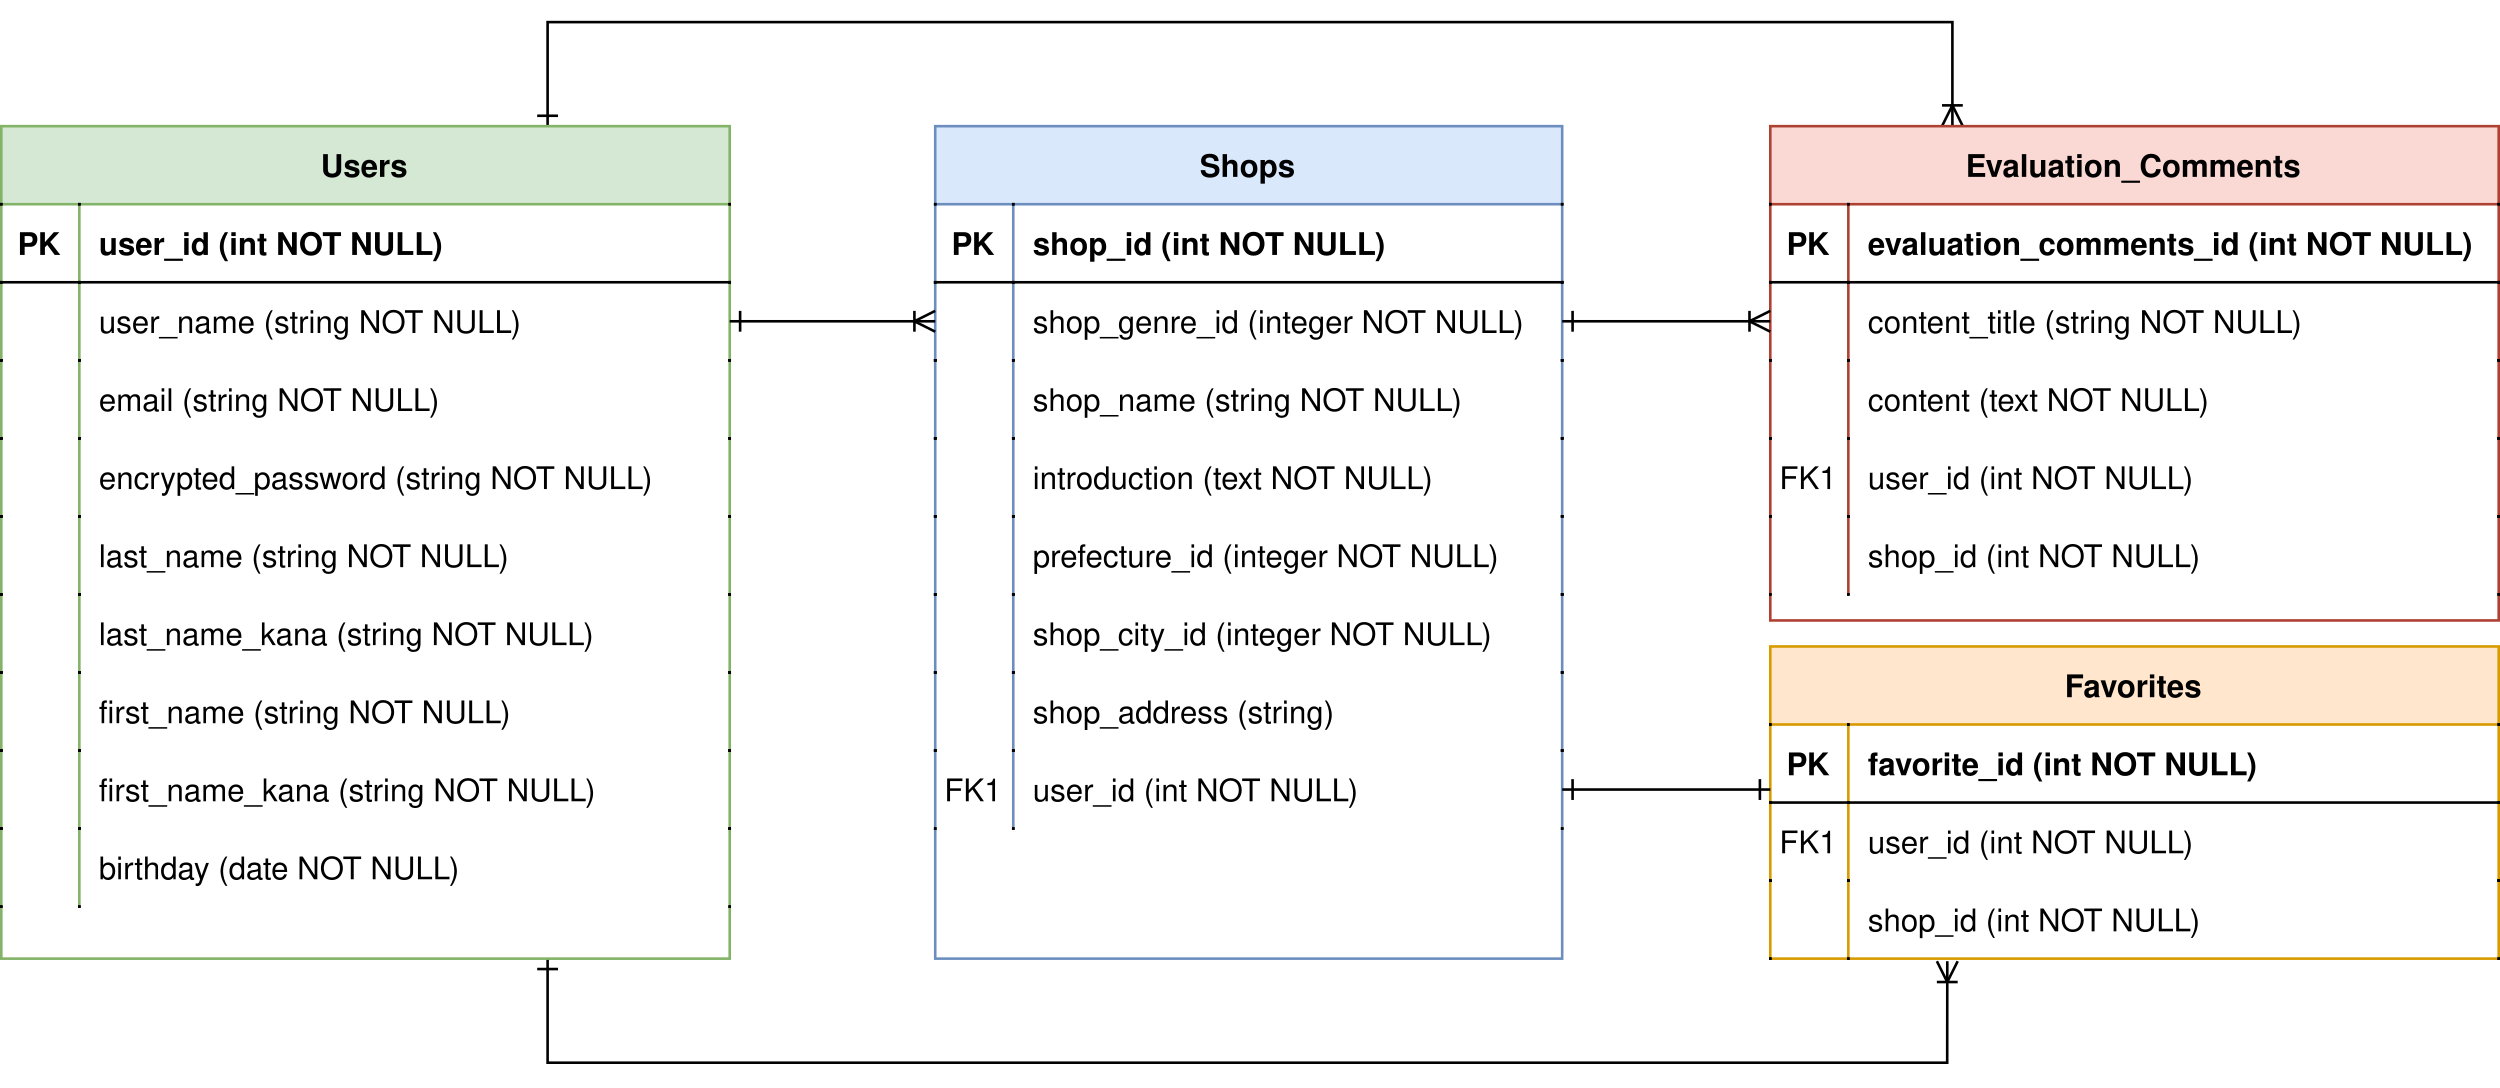
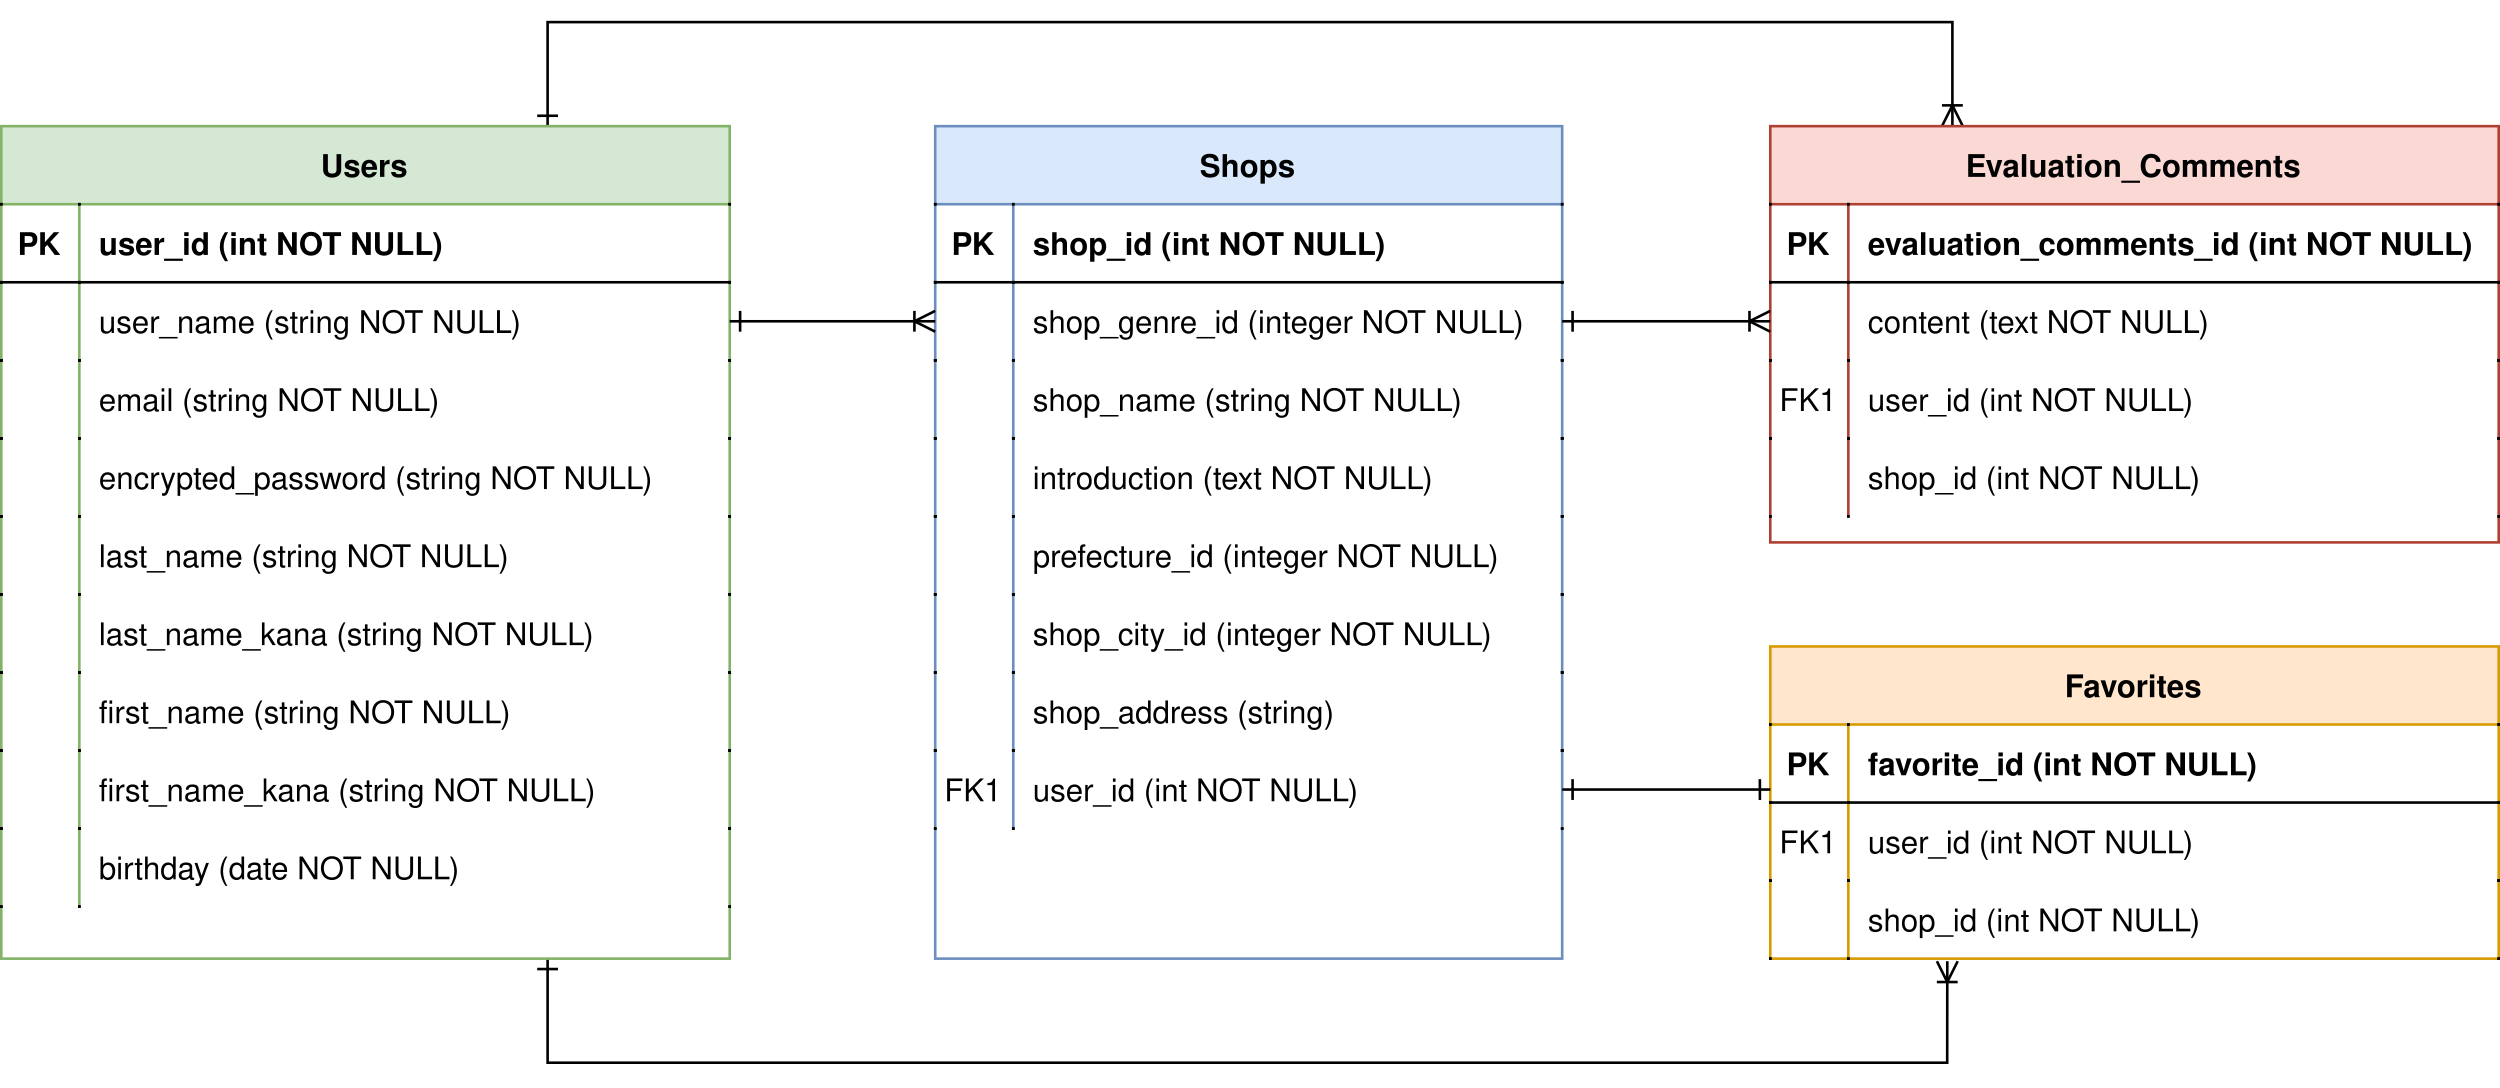
- <svg xmlns="http://www.w3.org/2000/svg" host="65bd71144e" version="1.1" width="961px" height="418px" viewBox="-0.5 -0.5 961 418" content="&lt;mxfile&gt;&lt;diagram id=&quot;bRpvGC1AFuZTaUJ9BBWk&quot; name=&quot;ページ1&quot;&gt;7Z1db6M4FIZ/TaTZmyoECORy22lnpe3sjuZDu3NVubGToCE4Mk6b7K9fG+yExCSYQkgxjKopOAabcw4P+K2PM7DvlptPBKwWnzFE4WA0hJuB/XEwGlmWM2G/eMk2LXFcPy2YkwCKSvuCb8F/SBQORek6gCg+qEgxDmmwOiyc4ihCU3pQBgjBr4fVZjg8bHUF5kgp+DYFoVr6TwDpIi31R96+/A8UzBeyZWssLngJZGVxJfECQPyaKbLvB/YdwZimW8vNHQq58aRd0uMeTny66xhBEdU5wEkPeAHhWlzbtwVmVkw7R7fyilk/V3yTgmdedBtTQKhwjD1kBczUFAQRIqzASvbDEKziIKmeliyCED6CLV5TeSK5dzsLNgh+Tf3C6zIXPbKT8V1+8hk7+TfRGf4xCIN5xLan7Cp5i7cExawvjyCmosYsCMM7HGKSdN+GAPmzadJvgn+hzCfjqY+eZ6KNTPkw+cfKVYsKI78gQtEmUyQs/AnhJaJky6qIT+2JcL8Id0t6/3UfPCNHnHaRCRxbVgQiYOe7c++a+8oCHERzZptde447LGzPH+Y0d9QaCJl1I0DRLV5HMM4GEtvIXOm+KAmv/FBzlVA7GWXM2jQA4f7SjuOJOwYSvPoOyBxRUbDCAQ+H+xfmqV3kZOIgwhGS1ZIrdG/ZD7vmu+GNO3BZB+7YvrXfZz+8OmFxEbHAYeHNm0Isyl4Rj7RbileinRDNZDeIMCjffsaU4qWISTWSHO1I2h56qDBwzsTNgQvP+Gus+OvLn2U8htllzcIEbosAQhSllOBABnsv5jgo16o7Sx6b+JgNqpVdbStnzGpr3B8Fd2PJs9V7t3mK92IG9if28Wj4gQfyaPjX39/5/z8eH397h36VjE/r3sYrMA2i+WN65PjI8W5Fx28GJ28vq+TtdT4QtE5XbyT4XeZu/hO8NHfHDXJ3UslfDd2dqk19bZsaRFk5IDnG7BxFBO1hi+bsLbX1wK3ic5MBK1vsCVuBsJMGCWuN2olYS3/kaRJj7XzGRmDJ+/aBxS/jlIl4LeFvo/mqilQ9X8vyVV9zqgOw1bSe6wFW36wmAVZVeli8EgzXUxrgiDOWWcMAxaCSw40mrKoW9YQtTVi3ScJWU3WuR1hP26wmEVbVdFYEzVj31l2QCUo43WTKyjewnrJVKOs3SNlRNWXnapTdRVqnKCudcywUTAO6NR+yJXxuNGRVtaiHbFnI7v6u0Qhkq8k714OsrW1WkyCrSjsJZAGEBMXxYCfImoJVfS8bjVVVI+qxWhqrTpNYVTWdhz+td3hT5txzY23LmkRWVdJZx4iYNGWrkquNxqsqED2AF0wCioybiz2bofE0dy429CbPQ9nGheZie3KcJGfU5v1dLG9ytHVuLrYulGUUdfMxmj89dxf7lWZB68xnf5PHVAmopdOgd7HXqaeqrYpCM0FWk56sxZOhS7j/zJPWrTUctE5Xczz0+lANBM6bD30xAqv6UFsGMnYnJSJblYjMH8iUcLXReO11ohrwmjcZ+mJ4rTb353ps7aRIZKsikWl5fZVcbTJbfU9xJ4JzJF/7hTcIbwpBYe0FXbLTJSNCtAnov7z4xnPF7k9Ri29/3GR3tnInYt1Ljxq5cv9n9sP9ccmePPCUhIMi+DtfgYEV339lPf6OP4Nom37wEPBrTw5PNK2DirIwUyk1B7dBJiZy9aEYr8lU1JIiPJVPFbbrDfPDiaAQ0ODl8Pwng4X1F2wzFcQzaH/mLzi9QzdHMSSwLxD/cKK6NzlXnW2k7b81vCYq92sIL0s7vBw7G1/WzdC2C2Is2fuCSMCuMhE7zwWeVkRpRmd9gZei7dqB5xRFnu+fq1859KRlMk+1H2zEYJz0DV3kQ2eQI337o2d7PD4TvicjTP+h6Bw6PTcjJPctsw7l21F11DIvJy0fGJxY/kNfkruC8u2oymlLlW9H/1YxaKjgqEqnaTJMsepdwvUmDx2cPoWyBvo2qXo7LU2hdDqZQumosmfCWvNz1Ev422jA9hmUNQC2Sd3baWkGpdPJDEq5YmzGW2gJgtBwuNaSONl6uMoWe7hWgau+3lMDXd2WZk66+mY1iK6uKvWgaEq2K4rg0wrE8Ssm0GzUlnC80ajtp8fVgdq8pUAuhtqW5k+6nZwc56q6TshCtQNKQQl/G03YfoZcHYTNWwbkYoRt6RQ5t5NT5FxV2NkR9ukXiIDhmO0nyyVmqLaMeo/Z1HF5C4FcCrPyz2utw6z+/G6DMDtWFZ5ZQLrxJqvvcJMRO1ZVox6x5RGbtyjIxRBbTd65GmJ3odYtxKrKzh6xHXiVLeF1oznb6W/Oq42zXpOcrSbyXI+znfyuvLGq7zwHhC5gklTxAbJ2jMRrLd+P13q8Si5kvH/PtwH/8oOnO7xcIpFMY1IqygzACXQHOakoADmWPRoUpaIoUZOTnXIykI5XYdKem2BNaqCz1+ei6LjwVFLkFXJRPHWo2aJclCI7m/+E9dRxJ9ozdioYa35qyhsjweTHr99pGGs/Twtg3GRqil9N92t0cFNgVd989PoqevmbKTPBEw1oaKBU/0afmwzZST+trwbINpmeMmnRrL4Cq6bBZzRkJ6pEKyA7MOzbE9/oa5Ph6vXJ1TXAtdH0FE+9X9/zmqJFlnWMB6x3IsHaIMWgkquN5mufW10HX5vMSfFalFxdZFbPfLiqc2XNXFT0ja42Ga5yZb+Kqz7K7WRp0Bu5AGTRoo+D7IKiN7v1RUsuKfoOVnYUI4Dsyo5+fixpL+yorcZOegdWdqCf478TMmHtDpyo445LO7BWR9TkglEtK6GqS5cef9+THPrJU6Q+F0eVQSnbJRjTbHUCVovPGCJe438=&lt;/diagram&gt;&lt;/mxfile&gt;">
+ <svg xmlns="http://www.w3.org/2000/svg" host="65bd71144e" version="1.1" width="961px" height="418px" viewBox="-0.5 -0.5 961 418" content="&lt;mxfile&gt;&lt;diagram id=&quot;bRpvGC1AFuZTaUJ9BBWk&quot; name=&quot;ページ1&quot;&gt;7Z1hc6I4GMc/jTN7bzoiIPjydNu9meve7Wx3525fdVITlVkkToyt3qe/BBJEgxoK4hLodDoQA4Hn+fMD/k1iz54st58IWC0+Y4jC3qAPtz37Y28wGPQ99pcX7JICe9RPCuYkgEmRtS94Cv5DolBW2wQQrQ8qUoxDGqwOC6c4itCUHpQBQvDbYbUZDg9bXYE5UgqepiBUS/8JIF0kpf7A25f/gYL5QrZsDUfJJ0sgK4szWS8AxG+ZIvu+Z08IxjRZWm4nKOSxk3FJtns48Wl6YARFVGcDJ9ngFYQbcW5PC8yimBwc3ckzZse54osUvPCi8ZoCQkVi7D4rYKGmIIgQYQVWvB6GYLUO4upJySII4SPY4Q2VO5Jr41mwRfBrkhdel6Xoke2Mr/Kdz9jOn8TB8I9BGMwjtjxlZ8lbHBO0ZsfyCNZU1JgFYTjBISbx4dsQIH82jY+b4J8o88lw6qOXmWgjU96Pf1i5GlER5FdEKNpmikSEPyG8RJTsWJWtlLdIv5C7JbP/thfPwBG7XWSEY8uKQAh2nu47be4rEziI5iw2aXuO27/Ynt/Pae6oNRCy6EaAojHeRHCdFRJbyJzpviiWV77UXEVqJ1XGok0DEO5P7VhPPDGQ4NU3QOaIioIVDrgc7l9ZplLlZHQQ4QjJavEZumP2y8550r9zey47gAlbt/br7JdXJ0wXERMOkzdvCjGVvSGutDHFK9FOiGbyMIgIKF9+wZTipdCkqiRHW0m7wwxdFM4Z3Ryk8Ey+hkq+vvxZJGOYndYsjOG2CCBEUUIJDmSwz2JOgnKjmkbyOMTHbFCj7GpHORNWW+P6uHA1FtxbtVebp2RvzcD+zD4e9D9wIQ/6f/39jf/9/vj42y+YV8n4pO54vQLTIJo/JlsOjxLvlkz8tnfy8rIKXl7nhaC1u2qV4LeZu/l38MLcHdbI3VGpfNV0daox9bVjahBl5QvJMWbnKCJoD1s0Z0+pjQdumZybDFjZYkfYEoQd1UhYa9BMxFr6b54mMdbOZ2wElvzYPjD9Mk6ZiNcC+Taar6pJ1fG1KF/1PacqAFvO67kdYPXDahJgVaeH6ZVguJnSAEecsSwaBjgGpRJuNGFVt6gjbGHCunUStpyrczvCetphNYmwqqezImjGDm/TBpugQNJNpqx8AusoW4ayfo2UHZRzdm5G2VRpraKsTM6xUTAN6M58yBbIudGQVd2iDrJFIZv+X6MWyJazd24HWVs7rCZBVrV2YsgCCAlar3upIWsKVvWzbDRWVY+ow2phrDp1YlX1dB7+tH7BizLnmhtqR9YksqqWzmaNiEldtkql2mi8qgbRA3jFJKDIuL7YsxkaTnP7YkNv9NKXbVypL7Yn35Nkj9q8/4vldY62zvXF1oWyVFE7b6P53XNT7ZfqBa3Tn/1dGVMtoIZ2g06116q7qq2aQjNBVpPurJc7QxdI/5k7rVupHLR2V7EeOn+oAgLn9Ye+GoFVf6gpLzJ2Ky0iW7WIzH+RKZBqo/Ha+UQV4DWvM/TV8Fqu78/t2NpKk8hWTSLTxvWVSrXJbPU9JZ0IzpF87BfZILwpBEW0F3TJdhe/EaJtQP/lxXeeK1Z/iFp8+eM2u7KTKxE7vGSrgSvXf2Q/3G8Xr8kNT1k4KIK/8xkYWPH9V3bE3/BnEO2SDx4Cfu7x5rGndVBRFmYqqUqRj4V4Q6YiRNJzp/ImwlY9UcbDd1ZOBIWABq/oYO8nxcKOF+wyFcQ9aL/nLzi5QrdHGhLYF4h/OFHdG52rzhaS9t8rr5HK/QrkZWnLy7Gz+rLu+rZ9QWPx2hdEAnaWsdl5TnhaitJU57uFJ0n2iwnPuaQ83z9Xv7T0ZKgyd7Xv7I3BOOsbusiHTi/H+vYHL/ZweEa+JyWnf1N0DpOeOyIk9ymzCufbUX3UIg8nDX8xODH9h74ldwPn21Gd04Y6347+pWLQq4KjOp2m2TCXXe8CqTf51cHphlBWQN86XW+noUMonVYOoXRU2zNmrflj1Avk22jAdiMoKwBsnb6309ARlE4rR1A6agc5tARBaDhcKxk42Xi4yhY7uJaBq77fUwFd3YaOnHT1w2oQXV3V6kHRlOxWFMHnFViv3zCBZqO2QOKNRm3XPa4K1OZNBXI11DZ0/KTbys5xrurrhEyqLXAKCuTbaMJ2PeSqIGzeNCBXI2xDu8i5rewi56rGTkrY558gAoZjtussF4eh3DTqHWaTxOVNBHItzMp/rzUOs/r9uw3C7FB1eGYBaceTrH7CTUbsUHWNOsQWR2zepCBXQ2w5e+dmiE2l1i7Eqs7OHrEteJQtkHWjOdvqb86rjLNenZwtZ/LcjrOt/K68oervvASELmA8qOIDZO0YiddKvh+v8XiVXMhk/54vA/7lB88TvFwiMZjGpKEoMwBH0O3lDEUByLHsQa/WWZi0+yZYwwro7HVjUZQUeoVvqHWORfHUV82GjkXx9K8Vg+6wnvreifaMnQrGtmtoSgElmHz79VsN4/z7aXEY1zk0xS/n+93uG2pbiV5fRS9/MkUxZI39Yq8CuTYZrl437q8CuNY5LMVTzb6mzHbntXLon3di6J9Bz7KlUm00XrtRfxXgtdaBKV5Dh/15rRz256m9uMyf7q5Aqk2Gq5xzquR8ZHI5nrTuTk5Ndmk6sl52qru7dOa7gpPd1T/nmLgvZ+ccE2GsbsoxbZ9g1CWwaAL9nPxZt0rgSH3vuHYCK03E+1IwuM4cfeqkesffRCJf/eQuEhGIrYqglK0SjGm2OgGrxWcMEa/xPw==&lt;/diagram&gt;&lt;/mxfile&gt;">
  <defs>
    <clipPath id="mx-clip-359-78-30-30-0">
      <rect x="359" y="78" width="30" height="30" />
    </clipPath>
    <clipPath id="mx-clip-395-78-205-30-0">
      <rect x="395" y="78" width="205" height="30" />
    </clipPath>
    <clipPath id="mx-clip-395-108-205-30-0">
      <rect x="395" y="108" width="205" height="30" />
    </clipPath>
    <clipPath id="mx-clip-395-138-205-30-0">
      <rect x="395" y="138" width="205" height="30" />
    </clipPath>
    <clipPath id="mx-clip-395-168-205-30-0">
      <rect x="395" y="168" width="205" height="30" />
    </clipPath>
    <clipPath id="mx-clip-395-198-205-30-0">
      <rect x="395" y="198" width="205" height="30" />
    </clipPath>
    <clipPath id="mx-clip-395-228-205-30-0">
      <rect x="395" y="228" width="205" height="30" />
    </clipPath>
    <clipPath id="mx-clip-395-258-205-30-0">
      <rect x="395" y="258" width="205" height="30" />
    </clipPath>
    <clipPath id="mx-clip-359-288-30-30-0">
      <rect x="359" y="288" width="30" height="30" />
    </clipPath>
    <clipPath id="mx-clip-395-288-205-30-0">
      <rect x="395" y="288" width="205" height="30" />
    </clipPath>
    <clipPath id="mx-clip-680-278-30-30-0">
      <rect x="680" y="278" width="30" height="30" />
    </clipPath>
    <clipPath id="mx-clip-716-278-244-30-0">
      <rect x="716" y="278" width="244" height="30" />
    </clipPath>
    <clipPath id="mx-clip-680-308-30-30-0">
      <rect x="680" y="308" width="30" height="30" />
    </clipPath>
    <clipPath id="mx-clip-716-308-244-30-0">
      <rect x="716" y="308" width="244" height="30" />
    </clipPath>
    <clipPath id="mx-clip-716-338-244-30-0">
      <rect x="716" y="338" width="244" height="30" />
    </clipPath>
    <clipPath id="mx-clip-0-78-30-30-0">
      <rect x="0" y="78" width="30" height="30" />
    </clipPath>
    <clipPath id="mx-clip-36-78-244-30-0">
      <rect x="36" y="78" width="244" height="30" />
    </clipPath>
    <clipPath id="mx-clip-36-108-244-30-0">
      <rect x="36" y="108" width="244" height="30" />
    </clipPath>
    <clipPath id="mx-clip-36-138-244-30-0">
      <rect x="36" y="138" width="244" height="30" />
    </clipPath>
    <clipPath id="mx-clip-36-168-244-30-0">
      <rect x="36" y="168" width="244" height="30" />
    </clipPath>
    <clipPath id="mx-clip-36-198-244-30-0">
      <rect x="36" y="198" width="244" height="30" />
    </clipPath>
    <clipPath id="mx-clip-36-228-244-30-0">
      <rect x="36" y="228" width="244" height="30" />
    </clipPath>
    <clipPath id="mx-clip-36-258-244-30-0">
      <rect x="36" y="258" width="244" height="30" />
    </clipPath>
    <clipPath id="mx-clip-36-288-244-30-0">
      <rect x="36" y="288" width="244" height="30" />
    </clipPath>
    <clipPath id="mx-clip-36-318-244-30-0">
      <rect x="36" y="318" width="244" height="30" />
    </clipPath>
    <clipPath id="mx-clip-680-78-30-30-0">
      <rect x="680" y="78" width="30" height="30" />
    </clipPath>
    <clipPath id="mx-clip-716-78-244-30-0">
      <rect x="716" y="78" width="244" height="30" />
    </clipPath>
    <clipPath id="mx-clip-716-108-244-30-0">
      <rect x="716" y="108" width="244" height="30" />
    </clipPath>
+     <clipPath id="mx-clip-680-138-30-30-0">
+       <rect x="680" y="138" width="30" height="30" />
+     </clipPath>
    <clipPath id="mx-clip-716-138-244-30-0">
      <rect x="716" y="138" width="244" height="30" />
    </clipPath>
-     <clipPath id="mx-clip-680-168-30-30-0">
-       <rect x="680" y="168" width="30" height="30" />
-     </clipPath>
    <clipPath id="mx-clip-716-168-244-30-0">
      <rect x="716" y="168" width="244" height="30" />
-     </clipPath>
-     <clipPath id="mx-clip-716-198-244-30-0">
-       <rect x="716" y="198" width="244" height="30" />
    </clipPath>
  </defs>
  <g>
    <path d="M 359 78 L 359 48 L 600 48 L 600 78" fill="#dae8fc" stroke="#6c8ebf" stroke-miterlimit="10" pointer-events="all" />
    <path d="M 359 78 L 359 368 L 600 368 L 600 78" fill="none" stroke="#6c8ebf" stroke-miterlimit="10" pointer-events="none" />
    <path d="M 359 78 L 600 78" fill="none" stroke="#6c8ebf" stroke-miterlimit="10" pointer-events="none" />
    <path d="M 389 78 L 389 108 L 389 138 L 389 168 L 389 198 L 389 228 L 389 258 L 389 288 L 389 318" fill="none" stroke="#6c8ebf" stroke-miterlimit="10" pointer-events="none" />
    <g fill="#000000" font-family="Helvetica" font-weight="bold" pointer-events="none" text-anchor="middle" font-size="12px">
      <text x="479" y="67.5">
                Shops
            </text>
    </g>
    <path d="M 359 78 M 600 78 M 600 108 L 359 108" fill="none" stroke="rgb(0, 0, 0)" stroke-linecap="square" stroke-miterlimit="10" pointer-events="none" />
    <path d="M 359 78 M 389 78 M 389 108 M 359 108" fill="none" stroke="rgb(0, 0, 0)" stroke-linecap="square" stroke-miterlimit="10" pointer-events="none" />
    <g fill="rgb(0, 0, 0)" font-family="Helvetica" font-weight="bold" pointer-events="none" clip-path="url(#mx-clip-359-78-30-30-0)" text-anchor="middle" font-size="12px">
      <text x="373.5" y="97.5">
                PK
            </text>
    </g>
    <path d="M 389 78 M 600 78 M 600 108 M 389 108" fill="none" stroke="rgb(0, 0, 0)" stroke-linecap="square" stroke-miterlimit="10" pointer-events="none" />
    <g fill="rgb(0, 0, 0)" font-family="Helvetica" font-weight="bold" text-decoration="underline" pointer-events="none" clip-path="url(#mx-clip-395-78-205-30-0)" font-size="12px">
      <text x="396.5" y="97.5">
                shop_id (int NOT NULL)
            </text>
    </g>
    <path d="M 359 108 M 600 108 M 600 138 M 359 138" fill="none" stroke="rgb(0, 0, 0)" stroke-linecap="square" stroke-miterlimit="10" pointer-events="none" />
    <path d="M 359 108 M 389 108 M 389 138 M 359 138" fill="none" stroke="rgb(0, 0, 0)" stroke-linecap="square" stroke-miterlimit="10" pointer-events="none" />
    <path d="M 389 108 M 600 108 M 600 138 M 389 138" fill="none" stroke="rgb(0, 0, 0)" stroke-linecap="square" stroke-miterlimit="10" pointer-events="none" />
    <g fill="rgb(0, 0, 0)" font-family="Helvetica" pointer-events="none" clip-path="url(#mx-clip-395-108-205-30-0)" font-size="12px">
      <text x="396.5" y="127.5">
                shop_genre_id (integer NOT NULL)
            </text>
    </g>
    <path d="M 359 138 M 600 138 M 600 168 M 359 168" fill="none" stroke="rgb(0, 0, 0)" stroke-linecap="square" stroke-miterlimit="10" pointer-events="none" />
    <path d="M 359 138 M 389 138 M 389 168 M 359 168" fill="none" stroke="rgb(0, 0, 0)" stroke-linecap="square" stroke-miterlimit="10" pointer-events="none" />
    <path d="M 389 138 M 600 138 M 600 168 M 389 168" fill="none" stroke="rgb(0, 0, 0)" stroke-linecap="square" stroke-miterlimit="10" pointer-events="none" />
    <g fill="rgb(0, 0, 0)" font-family="Helvetica" pointer-events="none" clip-path="url(#mx-clip-395-138-205-30-0)" font-size="12px">
      <text x="396.5" y="157.5">
                shop_name (string NOT NULL)
            </text>
    </g>
    <path d="M 359 168 M 600 168 M 600 198 M 359 198" fill="none" stroke="rgb(0, 0, 0)" stroke-linecap="square" stroke-miterlimit="10" pointer-events="none" />
    <path d="M 359 168 M 389 168 M 389 198 M 359 198" fill="none" stroke="rgb(0, 0, 0)" stroke-linecap="square" stroke-miterlimit="10" pointer-events="none" />
    <path d="M 389 168 M 600 168 M 600 198 M 389 198" fill="none" stroke="rgb(0, 0, 0)" stroke-linecap="square" stroke-miterlimit="10" pointer-events="none" />
    <g fill="rgb(0, 0, 0)" font-family="Helvetica" pointer-events="none" clip-path="url(#mx-clip-395-168-205-30-0)" font-size="12px">
      <text x="396.5" y="187.5">
                introduction (text NOT NULL)
            </text>
    </g>
    <path d="M 359 198 M 600 198 M 600 228 M 359 228" fill="none" stroke="rgb(0, 0, 0)" stroke-linecap="square" stroke-miterlimit="10" pointer-events="none" />
    <path d="M 359 198 M 389 198 M 389 228 M 359 228" fill="none" stroke="rgb(0, 0, 0)" stroke-linecap="square" stroke-miterlimit="10" pointer-events="none" />
    <path d="M 389 198 M 600 198 M 600 228 M 389 228" fill="none" stroke="rgb(0, 0, 0)" stroke-linecap="square" stroke-miterlimit="10" pointer-events="none" />
    <g fill="rgb(0, 0, 0)" font-family="Helvetica" pointer-events="none" clip-path="url(#mx-clip-395-198-205-30-0)" font-size="12px">
      <text x="396.5" y="217.5">
                prefecture_id (integer NOT NULL)
            </text>
    </g>
    <path d="M 359 228 M 600 228 M 600 258 M 359 258" fill="none" stroke="rgb(0, 0, 0)" stroke-linecap="square" stroke-miterlimit="10" pointer-events="none" />
    <path d="M 359 228 M 389 228 M 389 258 M 359 258" fill="none" stroke="rgb(0, 0, 0)" stroke-linecap="square" stroke-miterlimit="10" pointer-events="none" />
    <path d="M 389 228 M 600 228 M 600 258 M 389 258" fill="none" stroke="rgb(0, 0, 0)" stroke-linecap="square" stroke-miterlimit="10" pointer-events="none" />
    <g fill="rgb(0, 0, 0)" font-family="Helvetica" pointer-events="none" clip-path="url(#mx-clip-395-228-205-30-0)" font-size="12px">
      <text x="396.5" y="247.5">
                shop_city_id (integer NOT NULL)
            </text>
    </g>
    <path d="M 359 258 M 600 258 M 600 288 M 359 288" fill="none" stroke="rgb(0, 0, 0)" stroke-linecap="square" stroke-miterlimit="10" pointer-events="none" />
    <path d="M 359 258 M 389 258 M 389 288 M 359 288" fill="none" stroke="rgb(0, 0, 0)" stroke-linecap="square" stroke-miterlimit="10" pointer-events="none" />
    <path d="M 389 258 M 600 258 M 600 288 M 389 288" fill="none" stroke="rgb(0, 0, 0)" stroke-linecap="square" stroke-miterlimit="10" pointer-events="none" />
    <g fill="rgb(0, 0, 0)" font-family="Helvetica" pointer-events="none" clip-path="url(#mx-clip-395-258-205-30-0)" font-size="12px">
      <text x="396.5" y="277.5">
                shop_address (string)
            </text>
    </g>
    <path d="M 359 288 M 600 288 M 600 318 M 359 318" fill="none" stroke="rgb(0, 0, 0)" stroke-linecap="square" stroke-miterlimit="10" pointer-events="none" />
    <path d="M 359 288 M 389 288 M 389 318 M 359 318" fill="none" stroke="rgb(0, 0, 0)" stroke-linecap="square" stroke-miterlimit="10" pointer-events="none" />
    <g fill="rgb(0, 0, 0)" font-family="Helvetica" pointer-events="none" clip-path="url(#mx-clip-359-288-30-30-0)" text-anchor="middle" font-size="12px">
      <text x="373.5" y="307.5">
                FK1
            </text>
    </g>
    <path d="M 389 288 M 600 288 M 600 318 M 389 318" fill="none" stroke="rgb(0, 0, 0)" stroke-linecap="square" stroke-miterlimit="10" pointer-events="none" />
    <g fill="rgb(0, 0, 0)" font-family="Helvetica" pointer-events="none" clip-path="url(#mx-clip-395-288-205-30-0)" font-size="12px">
      <text x="396.5" y="307.5">
                user_id (int NOT NULL)
            </text>
    </g>
    <path d="M 680 278 L 680 248 L 960 248 L 960 278" fill="#ffe6cc" stroke="#d79b00" stroke-miterlimit="10" pointer-events="none" />
    <path d="M 680 278 L 680 368 L 960 368 L 960 278" fill="none" stroke="#d79b00" stroke-miterlimit="10" pointer-events="none" />
    <path d="M 680 278 L 960 278" fill="none" stroke="#d79b00" stroke-miterlimit="10" pointer-events="none" />
    <path d="M 710 278 L 710 308 L 710 338 L 710 368" fill="none" stroke="#d79b00" stroke-miterlimit="10" pointer-events="none" />
    <g fill="#000000" font-family="Helvetica" font-weight="bold" pointer-events="none" text-anchor="middle" font-size="12px">
      <text x="819.5" y="267.5">
                Favorites
            </text>
    </g>
    <path d="M 680 278 M 960 278 M 960 308 L 680 308" fill="none" stroke="rgb(0, 0, 0)" stroke-linecap="square" stroke-miterlimit="10" pointer-events="none" />
    <path d="M 680 278 M 710 278 M 710 308 M 680 308" fill="none" stroke="rgb(0, 0, 0)" stroke-linecap="square" stroke-miterlimit="10" pointer-events="none" />
    <g fill="rgb(0, 0, 0)" font-family="Helvetica" font-weight="bold" pointer-events="none" clip-path="url(#mx-clip-680-278-30-30-0)" text-anchor="middle" font-size="12px">
      <text x="694.5" y="297.5">
                PK
            </text>
    </g>
    <path d="M 710 278 M 960 278 M 960 308 M 710 308" fill="none" stroke="rgb(0, 0, 0)" stroke-linecap="square" stroke-miterlimit="10" pointer-events="none" />
    <g fill="rgb(0, 0, 0)" font-family="Helvetica" font-weight="bold" text-decoration="underline" pointer-events="none" clip-path="url(#mx-clip-716-278-244-30-0)" font-size="12px">
      <text x="717.5" y="297.5">
                favorite_id (int NOT NULL)
            </text>
    </g>
    <path d="M 680 308 M 960 308 M 960 338 M 680 338" fill="none" stroke="rgb(0, 0, 0)" stroke-linecap="square" stroke-miterlimit="10" pointer-events="none" />
    <path d="M 680 308 M 710 308 M 710 338 M 680 338" fill="none" stroke="rgb(0, 0, 0)" stroke-linecap="square" stroke-miterlimit="10" pointer-events="none" />
    <g fill="rgb(0, 0, 0)" font-family="Helvetica" pointer-events="none" clip-path="url(#mx-clip-680-308-30-30-0)" text-anchor="middle" font-size="12px">
      <text x="694.5" y="327.5">
                FK1
            </text>
    </g>
    <path d="M 710 308 M 960 308 M 960 338 M 710 338" fill="none" stroke="rgb(0, 0, 0)" stroke-linecap="square" stroke-miterlimit="10" pointer-events="none" />
    <g fill="rgb(0, 0, 0)" font-family="Helvetica" pointer-events="none" clip-path="url(#mx-clip-716-308-244-30-0)" font-size="12px">
      <text x="717.5" y="327.5">
                user_id (int NOT NULL)
            </text>
    </g>
    <path d="M 680 338 M 960 338 M 960 368 M 680 368" fill="none" stroke="rgb(0, 0, 0)" stroke-linecap="square" stroke-miterlimit="10" pointer-events="none" />
    <path d="M 680 338 M 710 338 M 710 368 M 680 368" fill="none" stroke="rgb(0, 0, 0)" stroke-linecap="square" stroke-miterlimit="10" pointer-events="none" />
    <path d="M 710 338 M 960 338 M 960 368 M 710 368" fill="none" stroke="rgb(0, 0, 0)" stroke-linecap="square" stroke-miterlimit="10" pointer-events="none" />
    <g fill="rgb(0, 0, 0)" font-family="Helvetica" pointer-events="none" clip-path="url(#mx-clip-716-338-244-30-0)" font-size="12px">
      <text x="717.5" y="357.5">
                shop_id (int NOT NULL)
            </text>
    </g>
    <path d="M 210 48 L 210 8 L 750 8 L 750 48" fill="none" stroke="rgb(0, 0, 0)" stroke-miterlimit="10" pointer-events="none" />
    <path d="M 206 44 L 214 44" fill="none" stroke="rgb(0, 0, 0)" stroke-miterlimit="10" pointer-events="none" />
    <path d="M 746 40 L 754 40 M 754 48 L 750 40 L 746 48" fill="none" stroke="rgb(0, 0, 0)" stroke-miterlimit="10" pointer-events="none" />
    <path d="M 210 368 L 210 408 L 748 408 L 748.04 368.99" fill="none" stroke="rgb(0, 0, 0)" stroke-miterlimit="10" pointer-events="none" />
    <path d="M 214 372 L 206 372" fill="none" stroke="rgb(0, 0, 0)" stroke-miterlimit="10" pointer-events="none" />
    <path d="M 752.03 376.99 L 744.03 376.99 M 744.04 368.99 L 748.03 376.99 L 752.04 368.99" fill="none" stroke="rgb(0, 0, 0)" stroke-miterlimit="10" pointer-events="none" />
    <path d="M 0 78 L 0 48 L 280 48 L 280 78" fill="#d5e8d4" stroke="#82b366" stroke-miterlimit="10" pointer-events="none" />
    <path d="M 0 78 L 0 368 L 280 368 L 280 78" fill="none" stroke="#82b366" stroke-miterlimit="10" pointer-events="none" />
    <path d="M 0 78 L 280 78" fill="none" stroke="#82b366" stroke-miterlimit="10" pointer-events="none" />
    <path d="M 30 78 L 30 108 L 30 138 L 30 168 L 30 198 L 30 228 L 30 258 L 30 288 L 30 318 L 30 348" fill="none" stroke="#82b366" stroke-miterlimit="10" pointer-events="none" />
    <g fill="#000000" font-family="Helvetica" font-weight="bold" pointer-events="none" text-anchor="middle" font-size="12px">
      <text x="139.5" y="67.5">
                Users
            </text>
    </g>
    <path d="M 0 78 M 280 78 M 280 108 L 0 108" fill="none" stroke="rgb(0, 0, 0)" stroke-linecap="square" stroke-miterlimit="10" pointer-events="none" />
    <path d="M 0 78 M 30 78 M 30 108 M 0 108" fill="none" stroke="rgb(0, 0, 0)" stroke-linecap="square" stroke-miterlimit="10" pointer-events="none" />
    <g fill="rgb(0, 0, 0)" font-family="Helvetica" font-weight="bold" pointer-events="none" clip-path="url(#mx-clip-0-78-30-30-0)" text-anchor="middle" font-size="12px">
      <text x="14.5" y="97.5">
                PK
            </text>
    </g>
    <path d="M 30 78 M 280 78 M 280 108 M 30 108" fill="none" stroke="rgb(0, 0, 0)" stroke-linecap="square" stroke-miterlimit="10" pointer-events="none" />
    <g fill="rgb(0, 0, 0)" font-family="Helvetica" font-weight="bold" text-decoration="underline" pointer-events="none" clip-path="url(#mx-clip-36-78-244-30-0)" font-size="12px">
      <text x="37.5" y="97.5">
                user_id (int NOT NULL)
            </text>
    </g>
    <path d="M 0 108 M 280 108 M 280 138 M 0 138" fill="none" stroke="rgb(0, 0, 0)" stroke-linecap="square" stroke-miterlimit="10" pointer-events="none" />
    <path d="M 0 108 M 30 108 M 30 138 M 0 138" fill="none" stroke="rgb(0, 0, 0)" stroke-linecap="square" stroke-miterlimit="10" pointer-events="none" />
    <path d="M 30 108 M 280 108 M 280 138 M 30 138" fill="none" stroke="rgb(0, 0, 0)" stroke-linecap="square" stroke-miterlimit="10" pointer-events="none" />
    <g fill="rgb(0, 0, 0)" font-family="Helvetica" pointer-events="none" clip-path="url(#mx-clip-36-108-244-30-0)" font-size="12px">
      <text x="37.5" y="127.5">
                user_name (string NOT NULL)
            </text>
    </g>
    <path d="M 0 138 M 280 138 M 280 168 M 0 168" fill="none" stroke="rgb(0, 0, 0)" stroke-linecap="square" stroke-miterlimit="10" pointer-events="none" />
    <path d="M 0 138 M 30 138 M 30 168 M 0 168" fill="none" stroke="rgb(0, 0, 0)" stroke-linecap="square" stroke-miterlimit="10" pointer-events="none" />
    <path d="M 30 138 M 280 138 M 280 168 M 30 168" fill="none" stroke="rgb(0, 0, 0)" stroke-linecap="square" stroke-miterlimit="10" pointer-events="none" />
    <g fill="rgb(0, 0, 0)" font-family="Helvetica" pointer-events="none" clip-path="url(#mx-clip-36-138-244-30-0)" font-size="12px">
      <text x="37.5" y="157.5">
                email (string NOT NULL)
            </text>
    </g>
    <path d="M 0 168 M 280 168 M 280 198 M 0 198" fill="none" stroke="rgb(0, 0, 0)" stroke-linecap="square" stroke-miterlimit="10" pointer-events="none" />
    <path d="M 0 168 M 30 168 M 30 198 M 0 198" fill="none" stroke="rgb(0, 0, 0)" stroke-linecap="square" stroke-miterlimit="10" pointer-events="none" />
    <path d="M 30 168 M 280 168 M 280 198 M 30 198" fill="none" stroke="rgb(0, 0, 0)" stroke-linecap="square" stroke-miterlimit="10" pointer-events="none" />
    <g fill="rgb(0, 0, 0)" font-family="Helvetica" pointer-events="none" clip-path="url(#mx-clip-36-168-244-30-0)" font-size="12px">
      <text x="37.5" y="187.5">
                encrypted_password (string NOT NULL)
            </text>
    </g>
    <path d="M 0 198 M 280 198 M 280 228 M 0 228" fill="none" stroke="rgb(0, 0, 0)" stroke-linecap="square" stroke-miterlimit="10" pointer-events="none" />
    <path d="M 0 198 M 30 198 M 30 228 M 0 228" fill="none" stroke="rgb(0, 0, 0)" stroke-linecap="square" stroke-miterlimit="10" pointer-events="none" />
    <path d="M 30 198 M 280 198 M 280 228 M 30 228" fill="none" stroke="rgb(0, 0, 0)" stroke-linecap="square" stroke-miterlimit="10" pointer-events="none" />
    <g fill="rgb(0, 0, 0)" font-family="Helvetica" pointer-events="none" clip-path="url(#mx-clip-36-198-244-30-0)" font-size="12px">
      <text x="37.5" y="217.5">
                last_name (string NOT NULL)
            </text>
    </g>
    <path d="M 0 228 M 280 228 M 280 258 M 0 258" fill="none" stroke="rgb(0, 0, 0)" stroke-linecap="square" stroke-miterlimit="10" pointer-events="none" />
    <path d="M 0 228 M 30 228 M 30 258 M 0 258" fill="none" stroke="rgb(0, 0, 0)" stroke-linecap="square" stroke-miterlimit="10" pointer-events="none" />
    <path d="M 30 228 M 280 228 M 280 258 M 30 258" fill="none" stroke="rgb(0, 0, 0)" stroke-linecap="square" stroke-miterlimit="10" pointer-events="none" />
    <g fill="rgb(0, 0, 0)" font-family="Helvetica" pointer-events="none" clip-path="url(#mx-clip-36-228-244-30-0)" font-size="12px">
      <text x="37.5" y="247.5">
                last_name_kana (string NOT NULL)
            </text>
    </g>
    <path d="M 0 258 M 280 258 M 280 288 M 0 288" fill="none" stroke="rgb(0, 0, 0)" stroke-linecap="square" stroke-miterlimit="10" pointer-events="none" />
    <path d="M 0 258 M 30 258 M 30 288 M 0 288" fill="none" stroke="rgb(0, 0, 0)" stroke-linecap="square" stroke-miterlimit="10" pointer-events="none" />
    <path d="M 30 258 M 280 258 M 280 288 M 30 288" fill="none" stroke="rgb(0, 0, 0)" stroke-linecap="square" stroke-miterlimit="10" pointer-events="none" />
    <g fill="rgb(0, 0, 0)" font-family="Helvetica" pointer-events="none" clip-path="url(#mx-clip-36-258-244-30-0)" font-size="12px">
      <text x="37.5" y="277.5">
                first_name (string NOT NULL)
            </text>
    </g>
    <path d="M 0 288 M 280 288 M 280 318 M 0 318" fill="none" stroke="rgb(0, 0, 0)" stroke-linecap="square" stroke-miterlimit="10" pointer-events="none" />
    <path d="M 0 288 M 30 288 M 30 318 M 0 318" fill="none" stroke="rgb(0, 0, 0)" stroke-linecap="square" stroke-miterlimit="10" pointer-events="none" />
    <path d="M 30 288 M 280 288 M 280 318 M 30 318" fill="none" stroke="rgb(0, 0, 0)" stroke-linecap="square" stroke-miterlimit="10" pointer-events="none" />
    <g fill="rgb(0, 0, 0)" font-family="Helvetica" pointer-events="none" clip-path="url(#mx-clip-36-288-244-30-0)" font-size="12px">
      <text x="37.5" y="307.5">
                first_name_kana (string NOT NULL)
            </text>
    </g>
    <path d="M 0 318 M 280 318 M 280 348 M 0 348" fill="none" stroke="rgb(0, 0, 0)" stroke-linecap="square" stroke-miterlimit="10" pointer-events="none" />
    <path d="M 0 318 M 30 318 M 30 348 M 0 348" fill="none" stroke="rgb(0, 0, 0)" stroke-linecap="square" stroke-miterlimit="10" pointer-events="none" />
    <path d="M 30 318 M 280 318 M 280 348 M 30 348" fill="none" stroke="rgb(0, 0, 0)" stroke-linecap="square" stroke-miterlimit="10" pointer-events="none" />
    <g fill="rgb(0, 0, 0)" font-family="Helvetica" pointer-events="none" clip-path="url(#mx-clip-36-318-244-30-0)" font-size="12px">
      <text x="37.5" y="337.5">
                birthday (date NOT NULL)
            </text>
    </g>
    <path d="M 680 78 L 680 48 L 960 48 L 960 78" fill="#fad9d5" stroke="#ae4132" stroke-miterlimit="10" pointer-events="none" />
-     <path d="M 680 78 L 680 238 L 960 238 L 960 78" fill="none" stroke="#ae4132" stroke-miterlimit="10" pointer-events="none" />
+     <path d="M 680 78 L 680 208 L 960 208 L 960 78" fill="none" stroke="#ae4132" stroke-miterlimit="10" pointer-events="none" />
    <path d="M 680 78 L 960 78" fill="none" stroke="#ae4132" stroke-miterlimit="10" pointer-events="none" />
-     <path d="M 710 78 L 710 108 L 710 138 L 710 168 L 710 198 L 710 228" fill="none" stroke="#ae4132" stroke-miterlimit="10" pointer-events="none" />
+     <path d="M 710 78 L 710 108 L 710 138 L 710 168 L 710 198" fill="none" stroke="#ae4132" stroke-miterlimit="10" pointer-events="none" />
    <g fill="#000000" font-family="Helvetica" font-weight="bold" pointer-events="none" text-anchor="middle" font-size="12px">
      <text x="819.5" y="67.5">
                Evaluation_Comments
            </text>
    </g>
    <path d="M 680 78 M 960 78 M 960 108 L 680 108" fill="none" stroke="rgb(0, 0, 0)" stroke-linecap="square" stroke-miterlimit="10" pointer-events="none" />
    <path d="M 680 78 M 710 78 M 710 108 M 680 108" fill="none" stroke="rgb(0, 0, 0)" stroke-linecap="square" stroke-miterlimit="10" pointer-events="none" />
    <g fill="rgb(0, 0, 0)" font-family="Helvetica" font-weight="bold" pointer-events="none" clip-path="url(#mx-clip-680-78-30-30-0)" text-anchor="middle" font-size="12px">
      <text x="694.5" y="97.5">
                PK
            </text>
    </g>
    <path d="M 710 78 M 960 78 M 960 108 M 710 108" fill="none" stroke="rgb(0, 0, 0)" stroke-linecap="square" stroke-miterlimit="10" pointer-events="none" />
    <g fill="rgb(0, 0, 0)" font-family="Helvetica" font-weight="bold" text-decoration="underline" pointer-events="none" clip-path="url(#mx-clip-716-78-244-30-0)" font-size="12px">
      <text x="717.5" y="97.5">
                evaluation_comments_id (int NOT NULL)
            </text>
    </g>
    <path d="M 680 108 M 960 108 M 960 138 M 680 138" fill="none" stroke="rgb(0, 0, 0)" stroke-linecap="square" stroke-miterlimit="10" pointer-events="none" />
    <path d="M 680 108 M 710 108 M 710 138 M 680 138" fill="none" stroke="rgb(0, 0, 0)" stroke-linecap="square" stroke-miterlimit="10" pointer-events="none" />
    <path d="M 710 108 M 960 108 M 960 138 M 710 138" fill="none" stroke="rgb(0, 0, 0)" stroke-linecap="square" stroke-miterlimit="10" pointer-events="none" />
    <g fill="rgb(0, 0, 0)" font-family="Helvetica" pointer-events="none" clip-path="url(#mx-clip-716-108-244-30-0)" font-size="12px">
      <text x="717.5" y="127.5">
-                 content_title (string NOT NULL)
+                 content (text NOT NULL)
            </text>
    </g>
    <path d="M 680 138 M 960 138 M 960 168 M 680 168" fill="none" stroke="rgb(0, 0, 0)" stroke-linecap="square" stroke-miterlimit="10" pointer-events="none" />
    <path d="M 680 138 M 710 138 M 710 168 M 680 168" fill="none" stroke="rgb(0, 0, 0)" stroke-linecap="square" stroke-miterlimit="10" pointer-events="none" />
+     <g fill="rgb(0, 0, 0)" font-family="Helvetica" pointer-events="none" clip-path="url(#mx-clip-680-138-30-30-0)" text-anchor="middle" font-size="12px">
+       <text x="694.5" y="157.5">
+                 FK1
+             </text>
+     </g>
    <path d="M 710 138 M 960 138 M 960 168 M 710 168" fill="none" stroke="rgb(0, 0, 0)" stroke-linecap="square" stroke-miterlimit="10" pointer-events="none" />
    <g fill="rgb(0, 0, 0)" font-family="Helvetica" pointer-events="none" clip-path="url(#mx-clip-716-138-244-30-0)" font-size="12px">
      <text x="717.5" y="157.5">
-                 content (text NOT NULL)
+                 user_id (int NOT NULL)
            </text>
    </g>
    <path d="M 680 168 M 960 168 M 960 198 M 680 198" fill="none" stroke="rgb(0, 0, 0)" stroke-linecap="square" stroke-miterlimit="10" pointer-events="none" />
    <path d="M 680 168 M 710 168 M 710 198 M 680 198" fill="none" stroke="rgb(0, 0, 0)" stroke-linecap="square" stroke-miterlimit="10" pointer-events="none" />
-     <g fill="rgb(0, 0, 0)" font-family="Helvetica" pointer-events="none" clip-path="url(#mx-clip-680-168-30-30-0)" text-anchor="middle" font-size="12px">
-       <text x="694.5" y="187.5">
-                 FK1
-             </text>
-     </g>
    <path d="M 710 168 M 960 168 M 960 198 M 710 198" fill="none" stroke="rgb(0, 0, 0)" stroke-linecap="square" stroke-miterlimit="10" pointer-events="none" />
    <g fill="rgb(0, 0, 0)" font-family="Helvetica" pointer-events="none" clip-path="url(#mx-clip-716-168-244-30-0)" font-size="12px">
      <text x="717.5" y="187.5">
-                 user_id (int NOT NULL)
-             </text>
-     </g>
-     <path d="M 680 198 M 960 198 M 960 228 M 680 228" fill="none" stroke="rgb(0, 0, 0)" stroke-linecap="square" stroke-miterlimit="10" pointer-events="none" />
-     <path d="M 680 198 M 710 198 M 710 228 M 680 228" fill="none" stroke="rgb(0, 0, 0)" stroke-linecap="square" stroke-miterlimit="10" pointer-events="none" />
-     <path d="M 710 198 M 960 198 M 960 228 M 710 228" fill="none" stroke="rgb(0, 0, 0)" stroke-linecap="square" stroke-miterlimit="10" pointer-events="none" />
-     <g fill="rgb(0, 0, 0)" font-family="Helvetica" pointer-events="none" clip-path="url(#mx-clip-716-198-244-30-0)" font-size="12px">
-       <text x="717.5" y="217.5">
                shop_id (int NOT NULL)
            </text>
    </g>
    <path d="M 280 123 L 359 123" fill="none" stroke="rgb(0, 0, 0)" stroke-miterlimit="10" pointer-events="none" />
    <path d="M 284 119 L 284 127" fill="none" stroke="rgb(0, 0, 0)" stroke-miterlimit="10" pointer-events="none" />
    <path d="M 351 127 L 351 119 M 359 119 L 351 123 L 359 127" fill="none" stroke="rgb(0, 0, 0)" stroke-miterlimit="10" pointer-events="none" />
    <path d="M 600 123 L 680 123" fill="none" stroke="rgb(0, 0, 0)" stroke-miterlimit="10" pointer-events="none" />
    <path d="M 604 119 L 604 127" fill="none" stroke="rgb(0, 0, 0)" stroke-miterlimit="10" pointer-events="none" />
    <path d="M 672 127 L 672 119 M 680 119 L 672 123 L 680 127" fill="none" stroke="rgb(0, 0, 0)" stroke-miterlimit="10" pointer-events="none" />
    <path d="M 600 303 L 680 303" fill="none" stroke="rgb(0, 0, 0)" stroke-miterlimit="10" pointer-events="none" />
    <path d="M 604 299 L 604 307" fill="none" stroke="rgb(0, 0, 0)" stroke-miterlimit="10" pointer-events="none" />
    <path d="M 676 307 L 676 299" fill="none" stroke="rgb(0, 0, 0)" stroke-miterlimit="10" pointer-events="none" />
  </g>
</svg>
